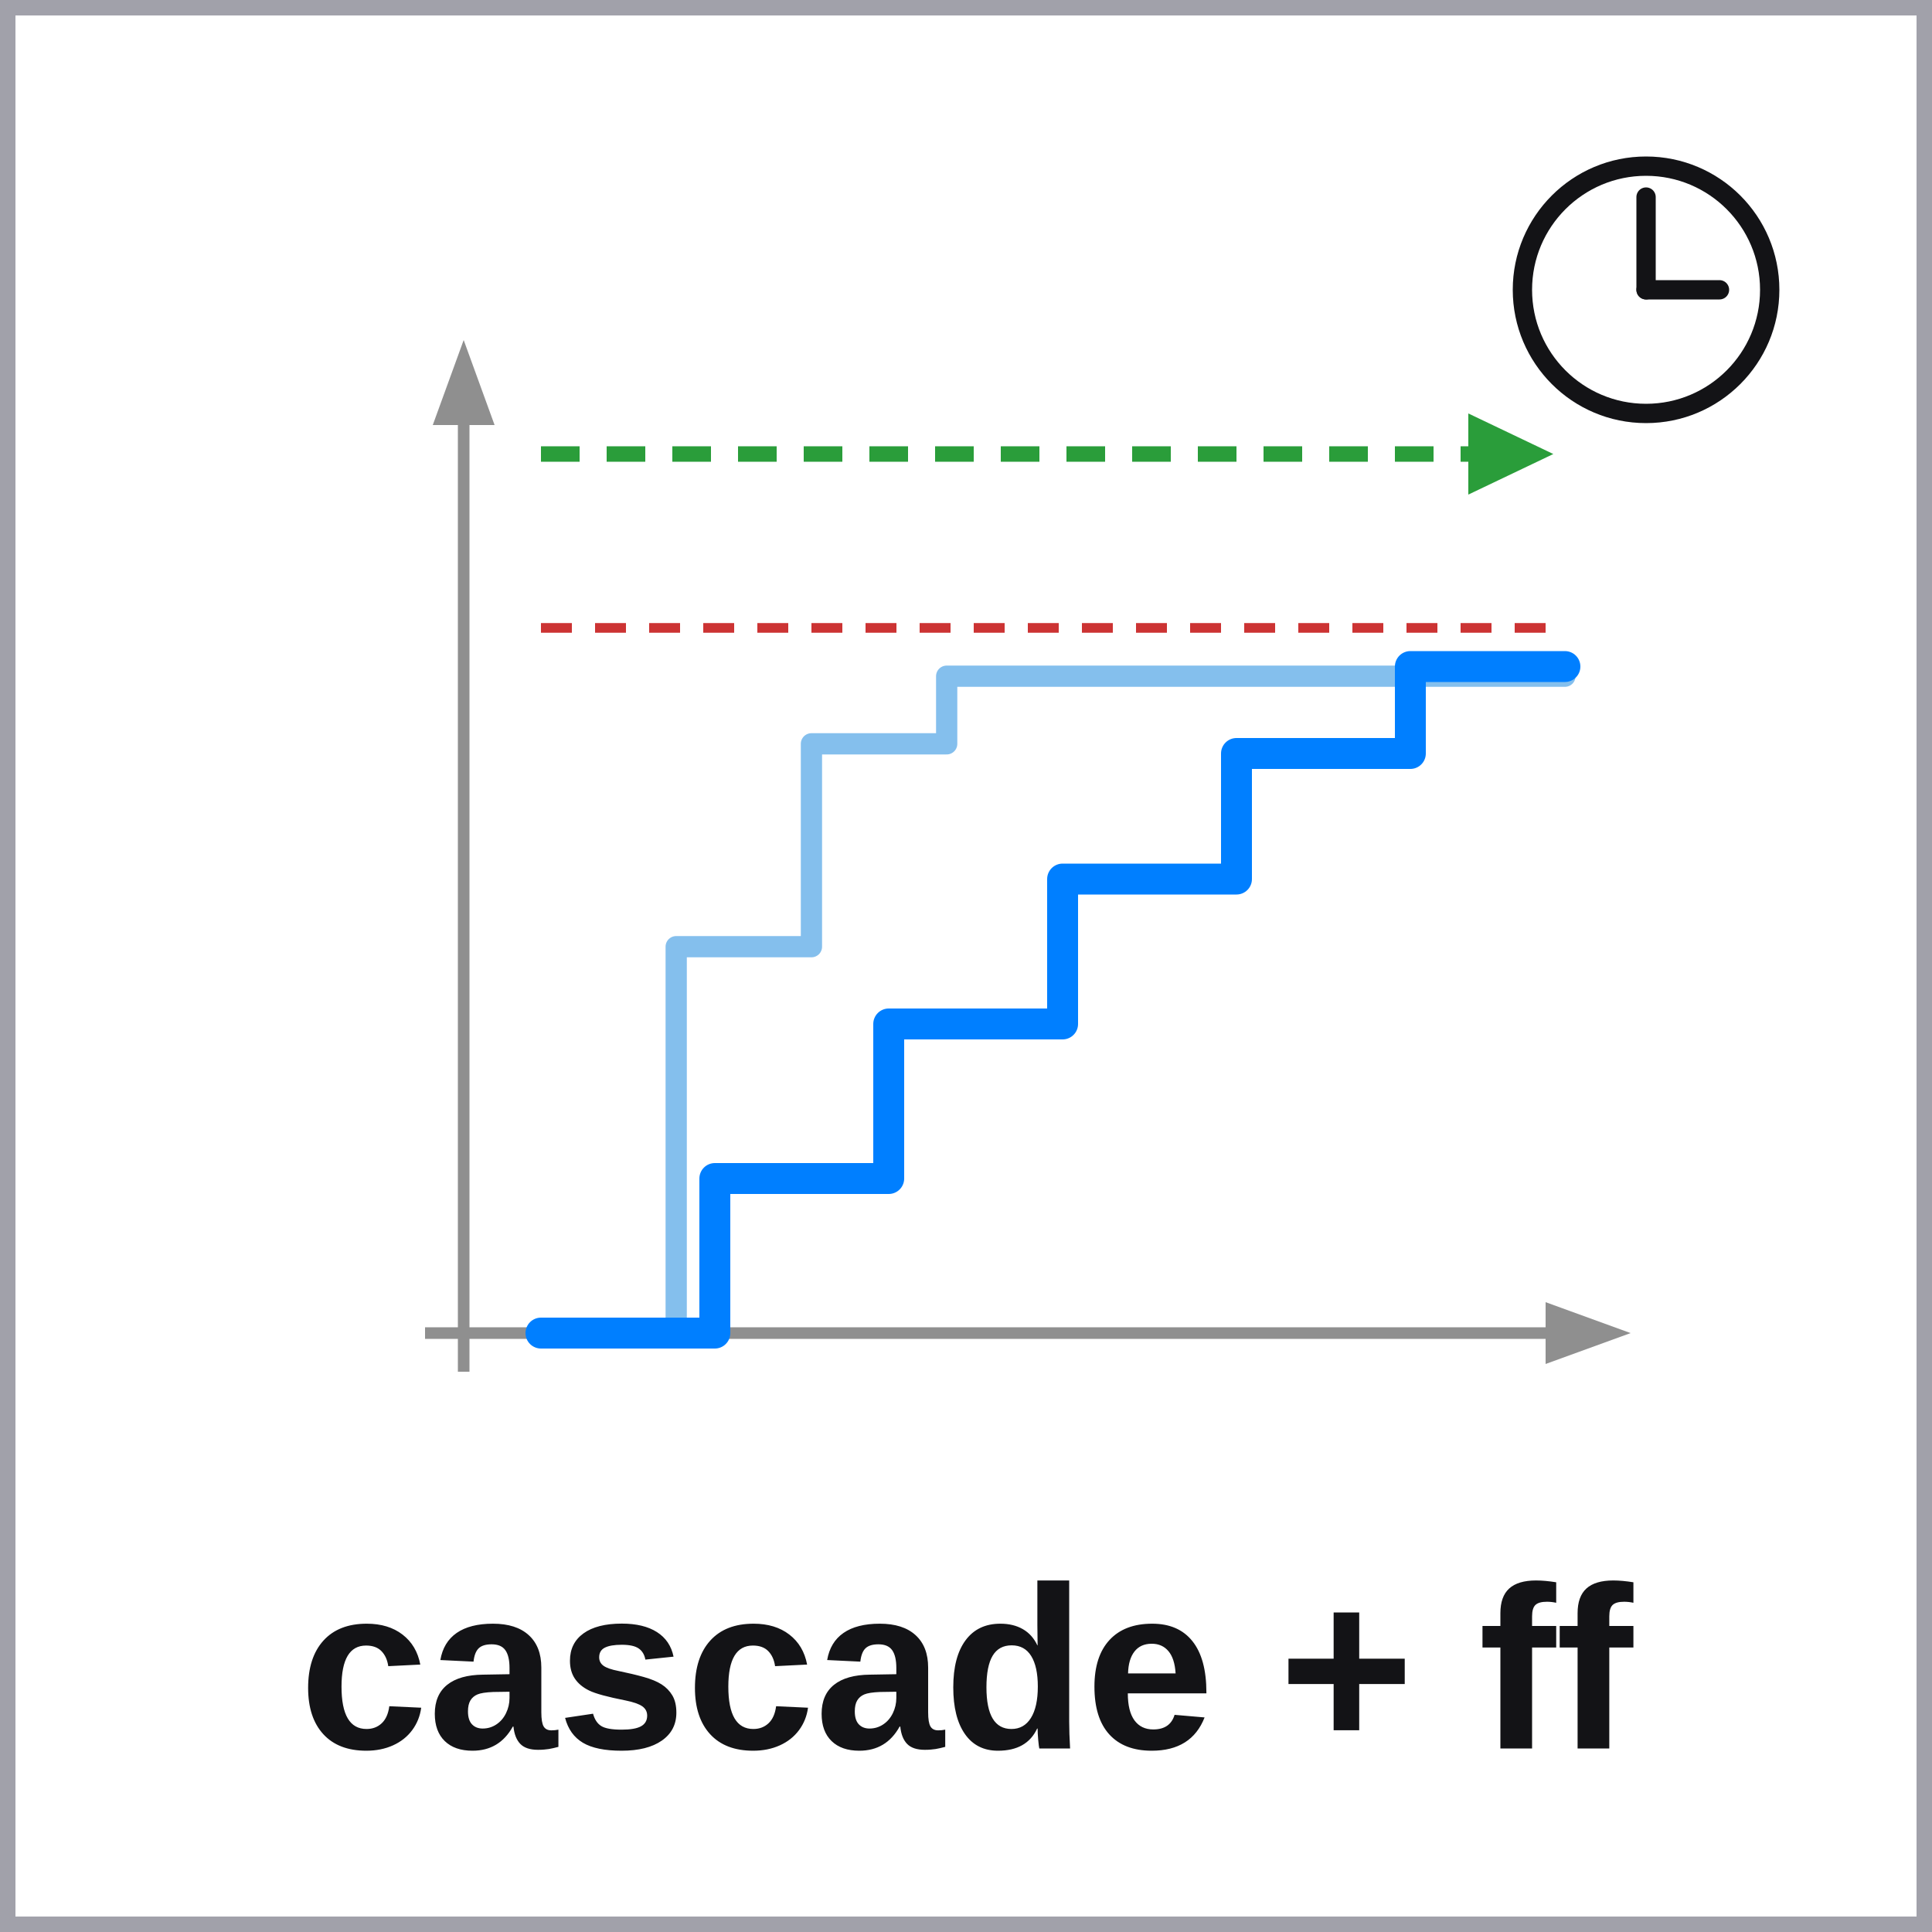
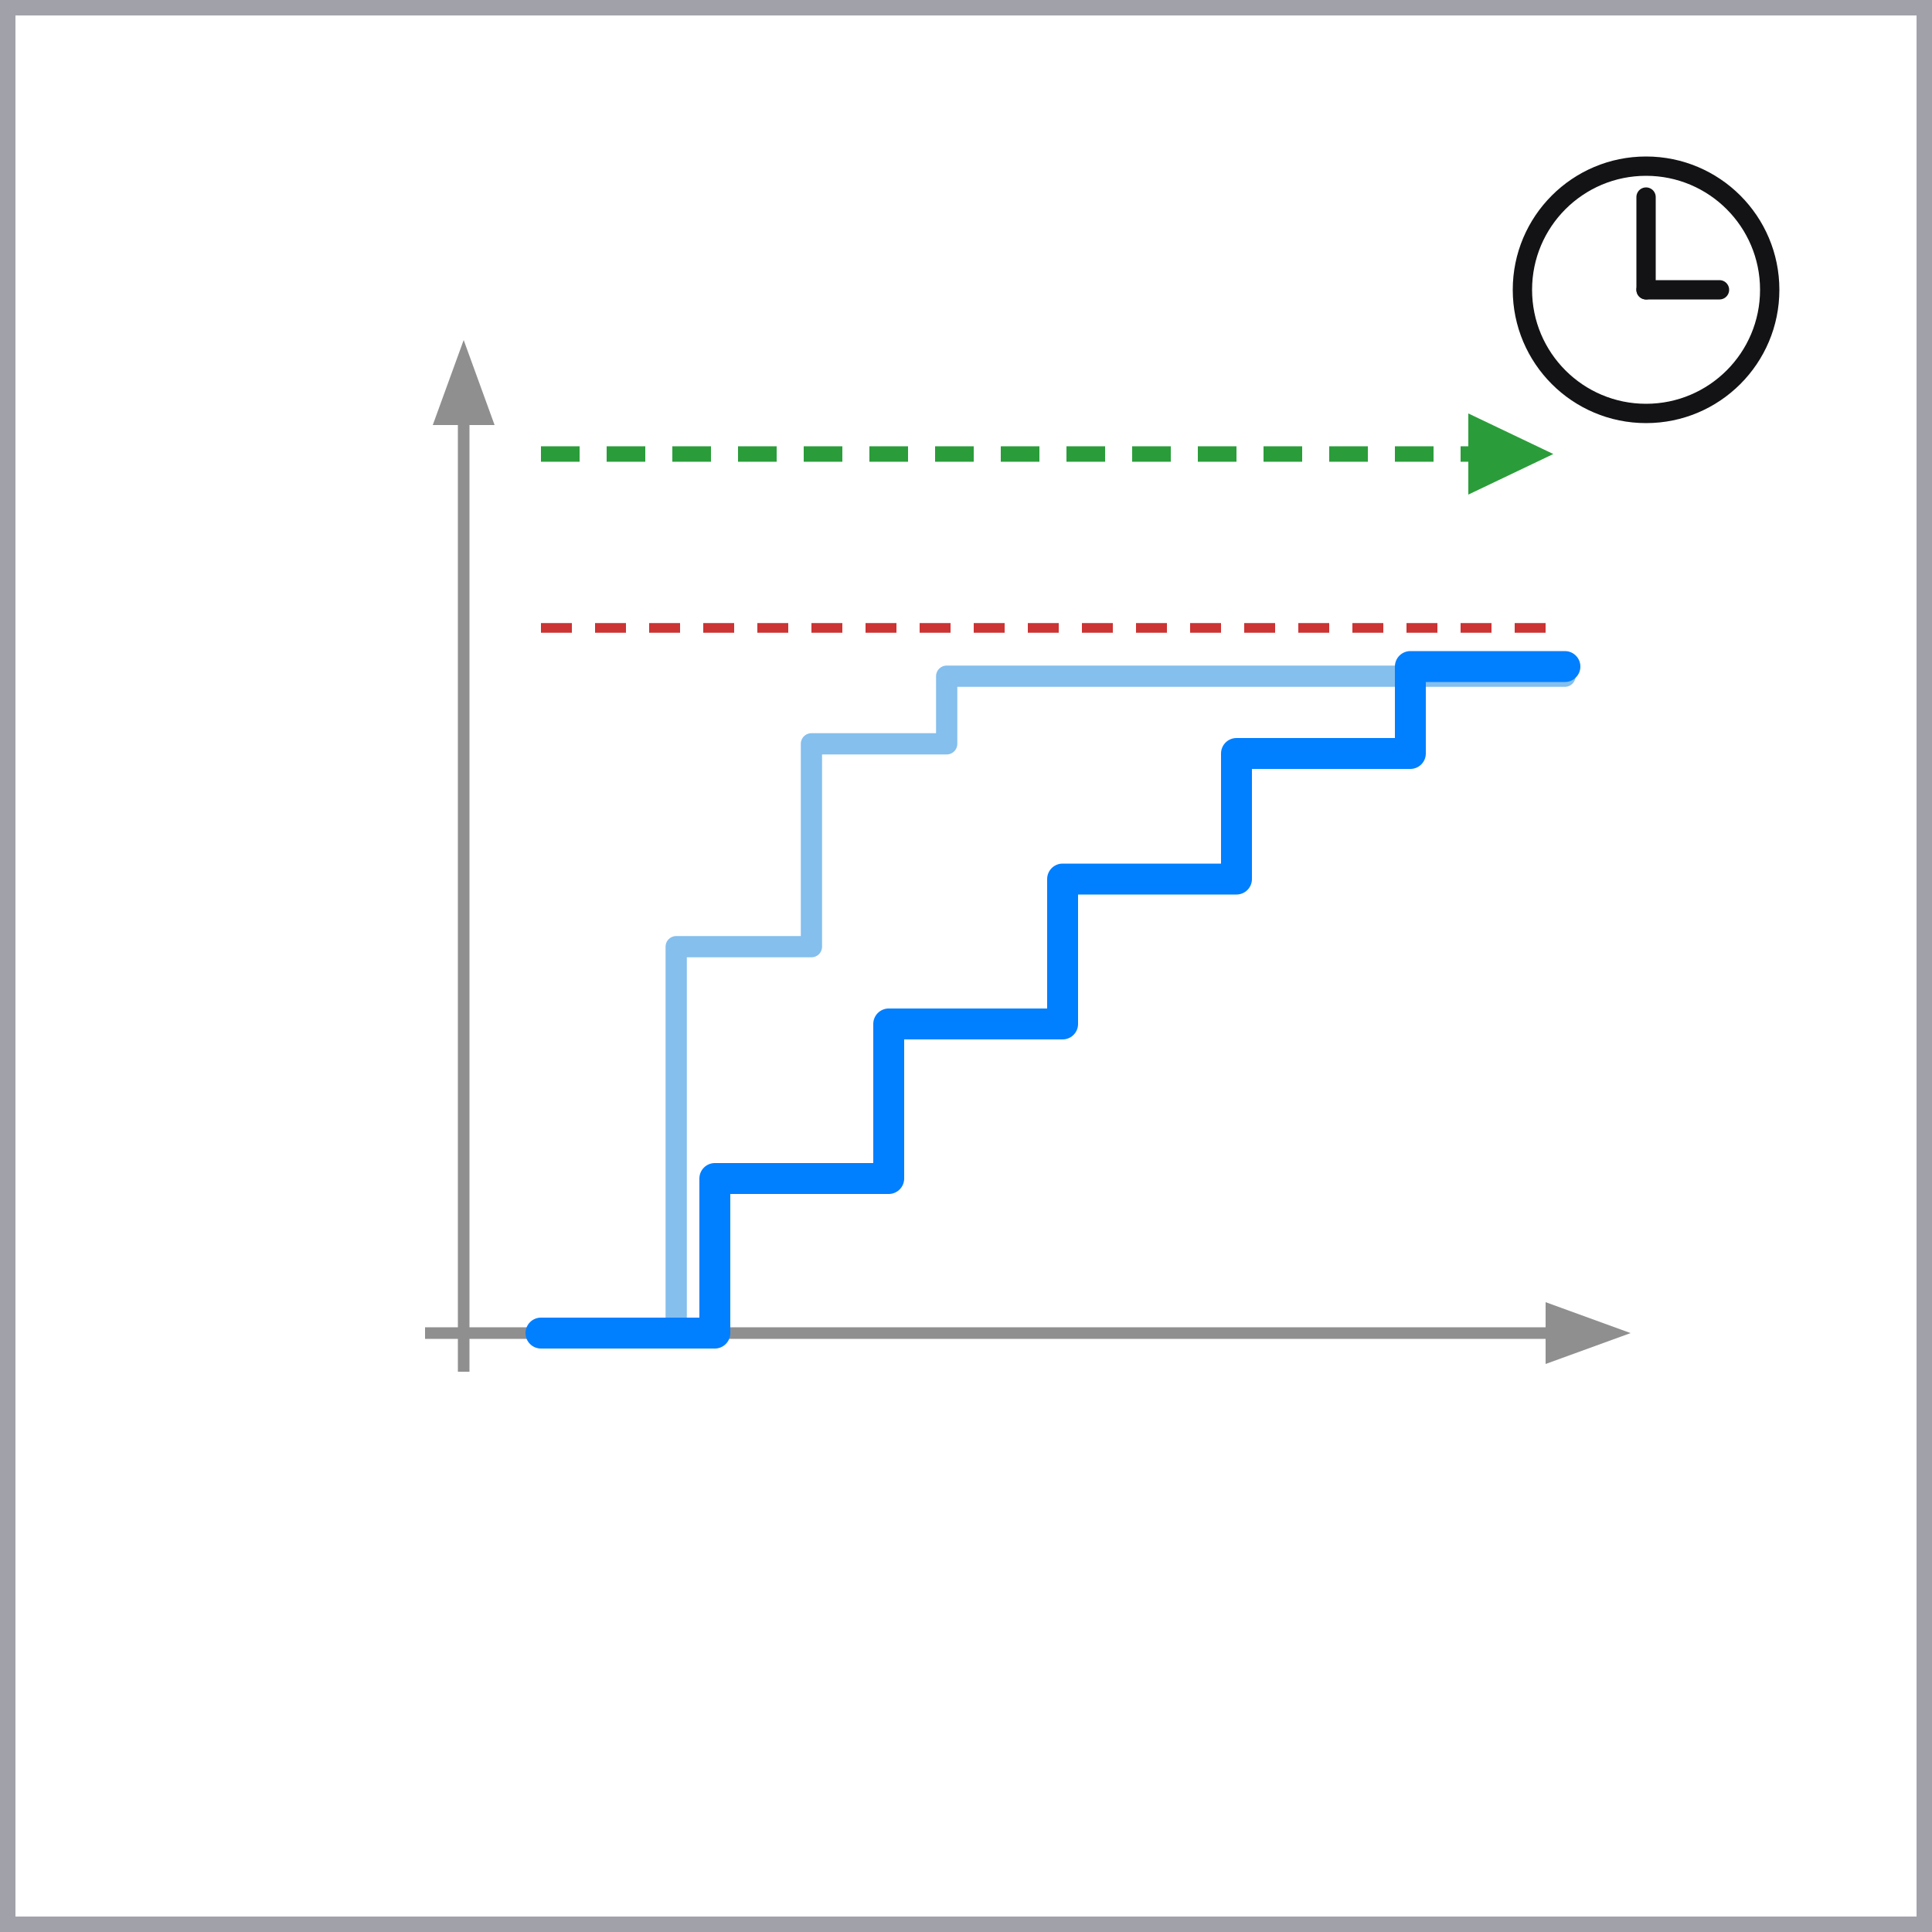
<svg xmlns="http://www.w3.org/2000/svg" viewBox="0 0 1000 1000">
  <rect x="4" y="4" width="992" height="992" fill="#fff" stroke="#A1A1AA" stroke-width="8" />
  <path d="M240 190 V710" fill="none" stroke="#8f8f8f" stroke-width="6" />
  <path d="M224 220 L240 176 L256 220 Z" fill="#8f8f8f" />
  <path d="M220 690 H830" fill="none" stroke="#8f8f8f" stroke-width="6" />
  <path d="M800 674 L844 690 L800 706 Z" fill="#8f8f8f" />
  <path d="M280 235 H770" fill="none" stroke="#2a9d3a" stroke-width="8" stroke-dasharray="20,14" />
  <path d="M760 214 L804 235 L760 256 Z" fill="#2a9d3a" />
  <path d="M280 325 H810" fill="none" stroke="#c33" stroke-width="5" stroke-dasharray="16,12" />
  <path d="M280 690 H350 V490 H420 V385 H490 V350 H810" fill="none" stroke="#84bfed" stroke-width="11" stroke-linecap="round" stroke-linejoin="round" />
  <path d="M280 690 H370 V610 H460 V530 H550 V455 H640 V390 H730 V345 H810" fill="none" stroke="#007fff" stroke-width="16" stroke-linecap="round" stroke-linejoin="round" />
  <circle cx="852" cy="150" r="64" fill="#fff" stroke="#131316" stroke-width="10" />
  <path d="M852 150 V102" fill="none" stroke="#131316" stroke-width="10" stroke-linecap="round" />
  <path d="M852 150 H890" fill="none" stroke="#131316" stroke-width="10" stroke-linecap="round" />
-   <text x="500" y="905" font-family="Arial, Helvetica, sans-serif" font-size="120" font-weight="bold" fill="#131316" text-anchor="middle">cascade + ff</text>
</svg>
